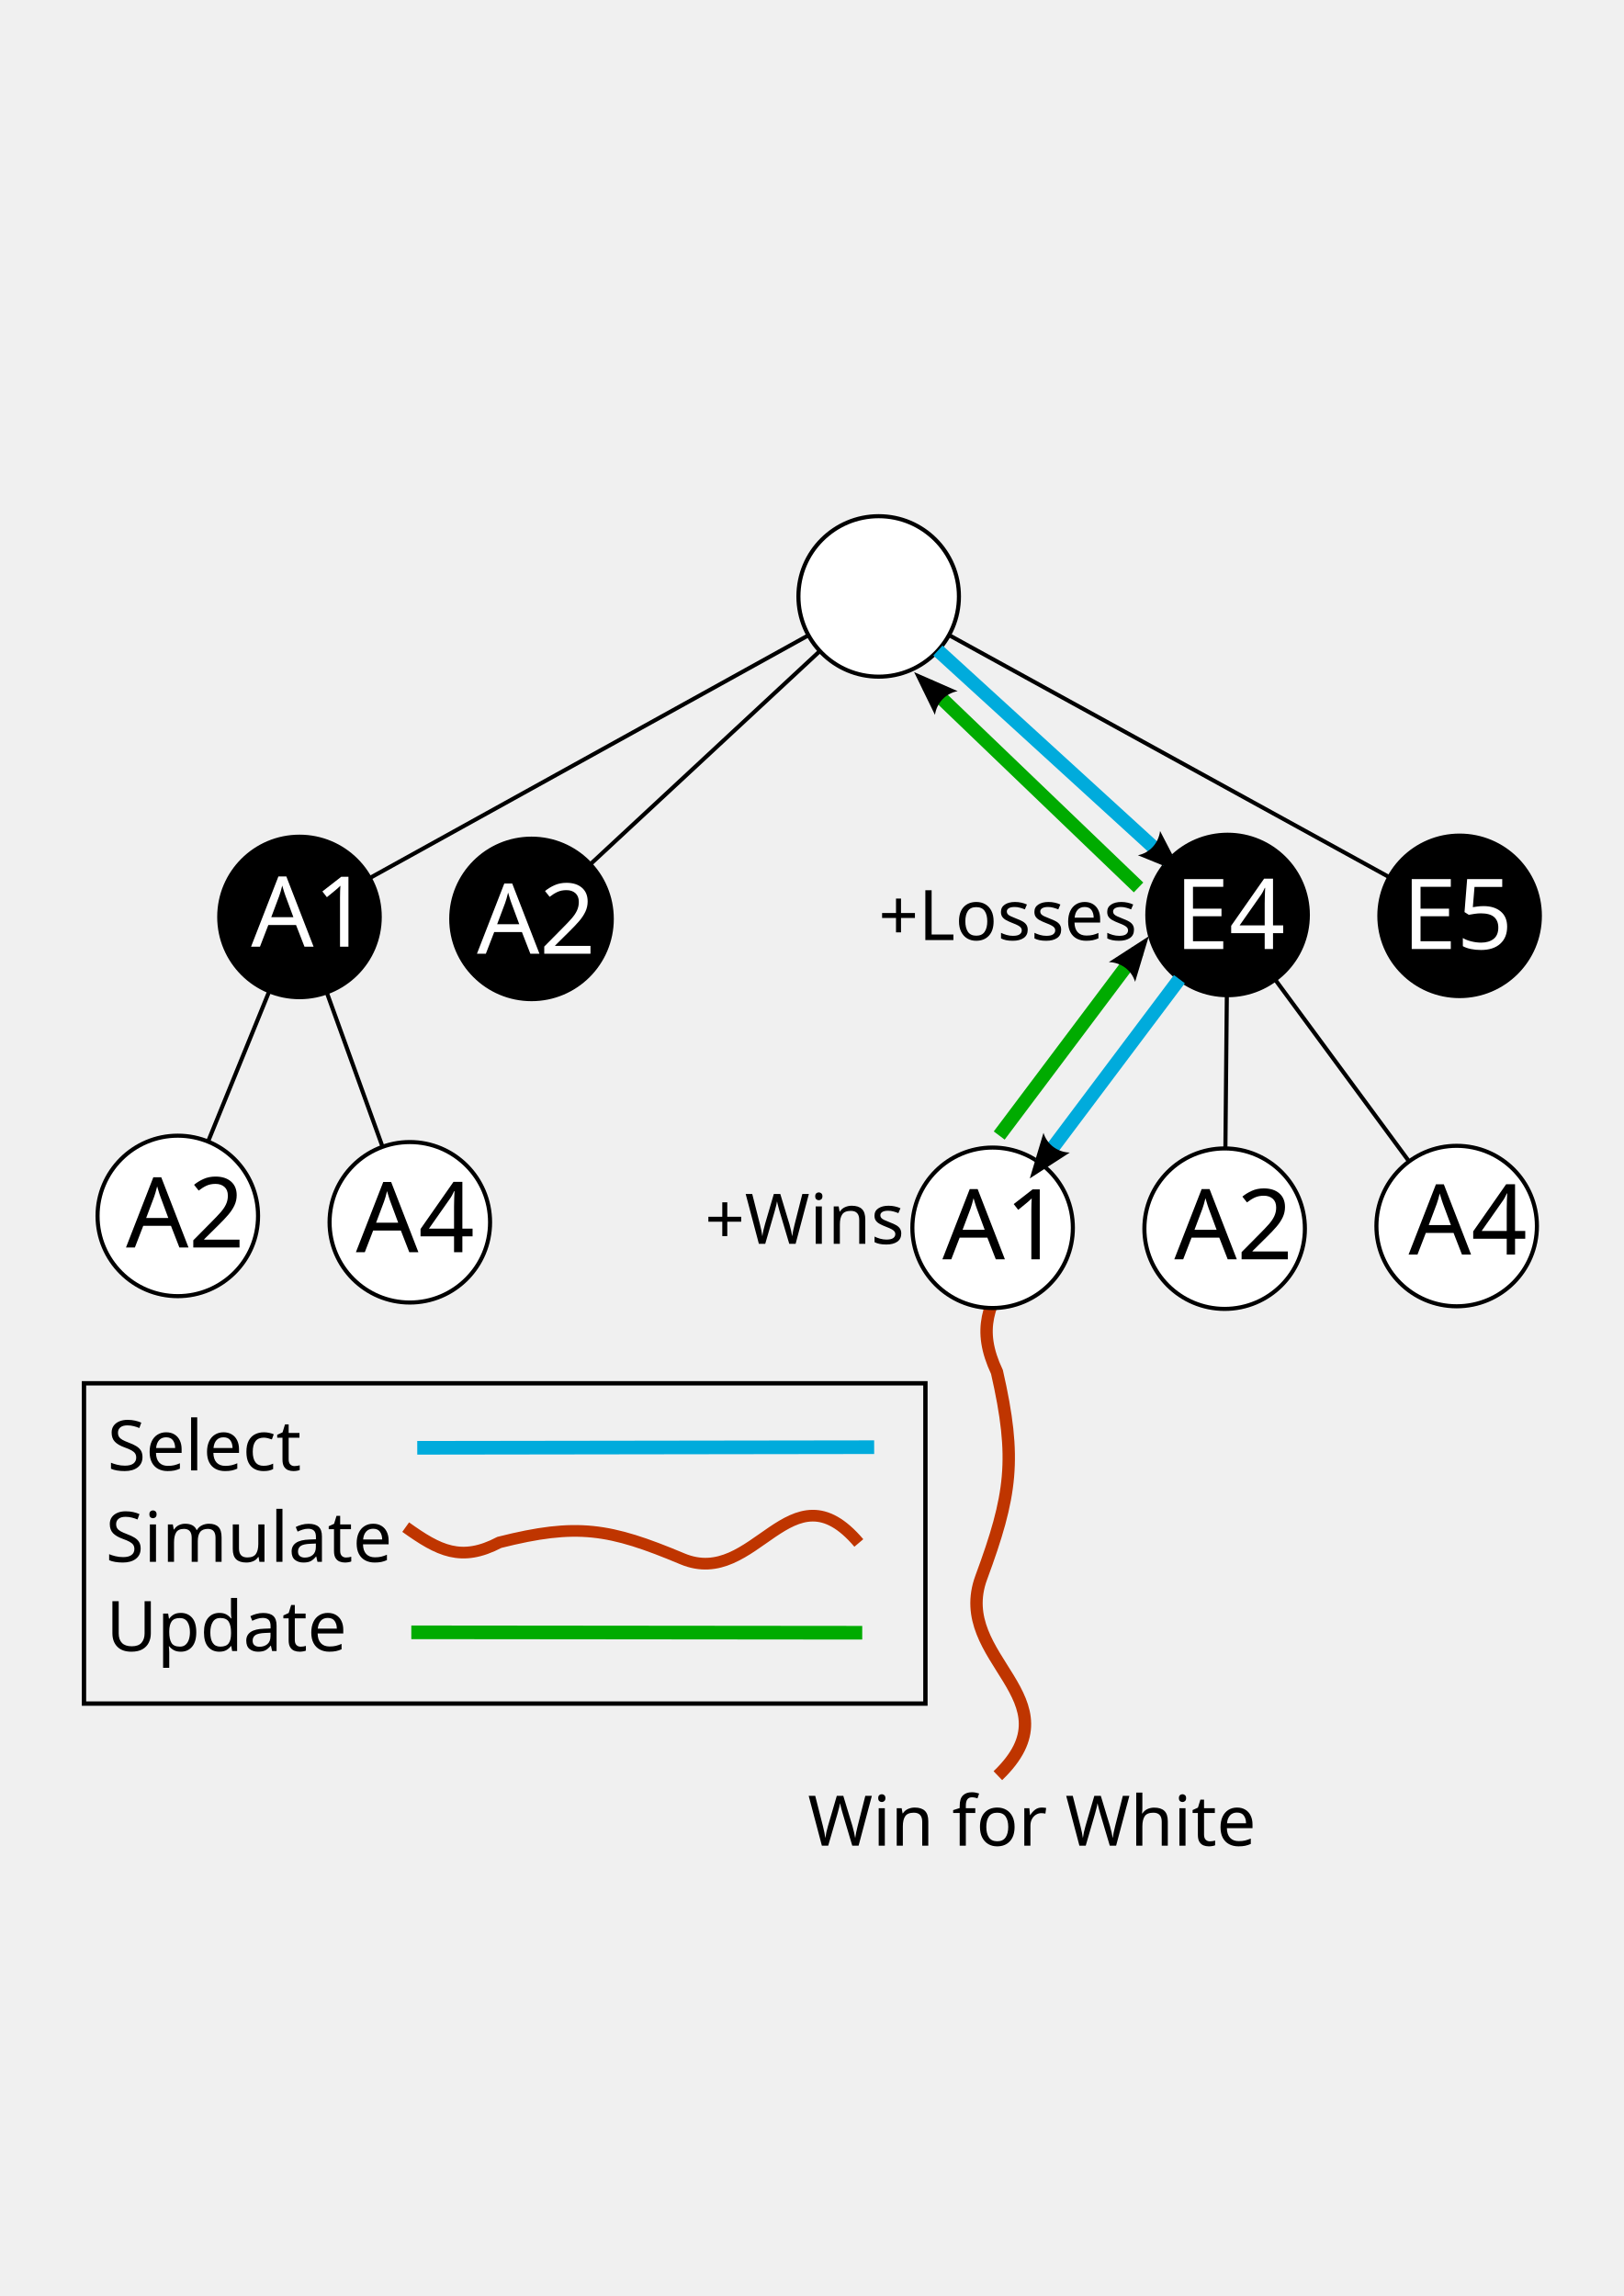
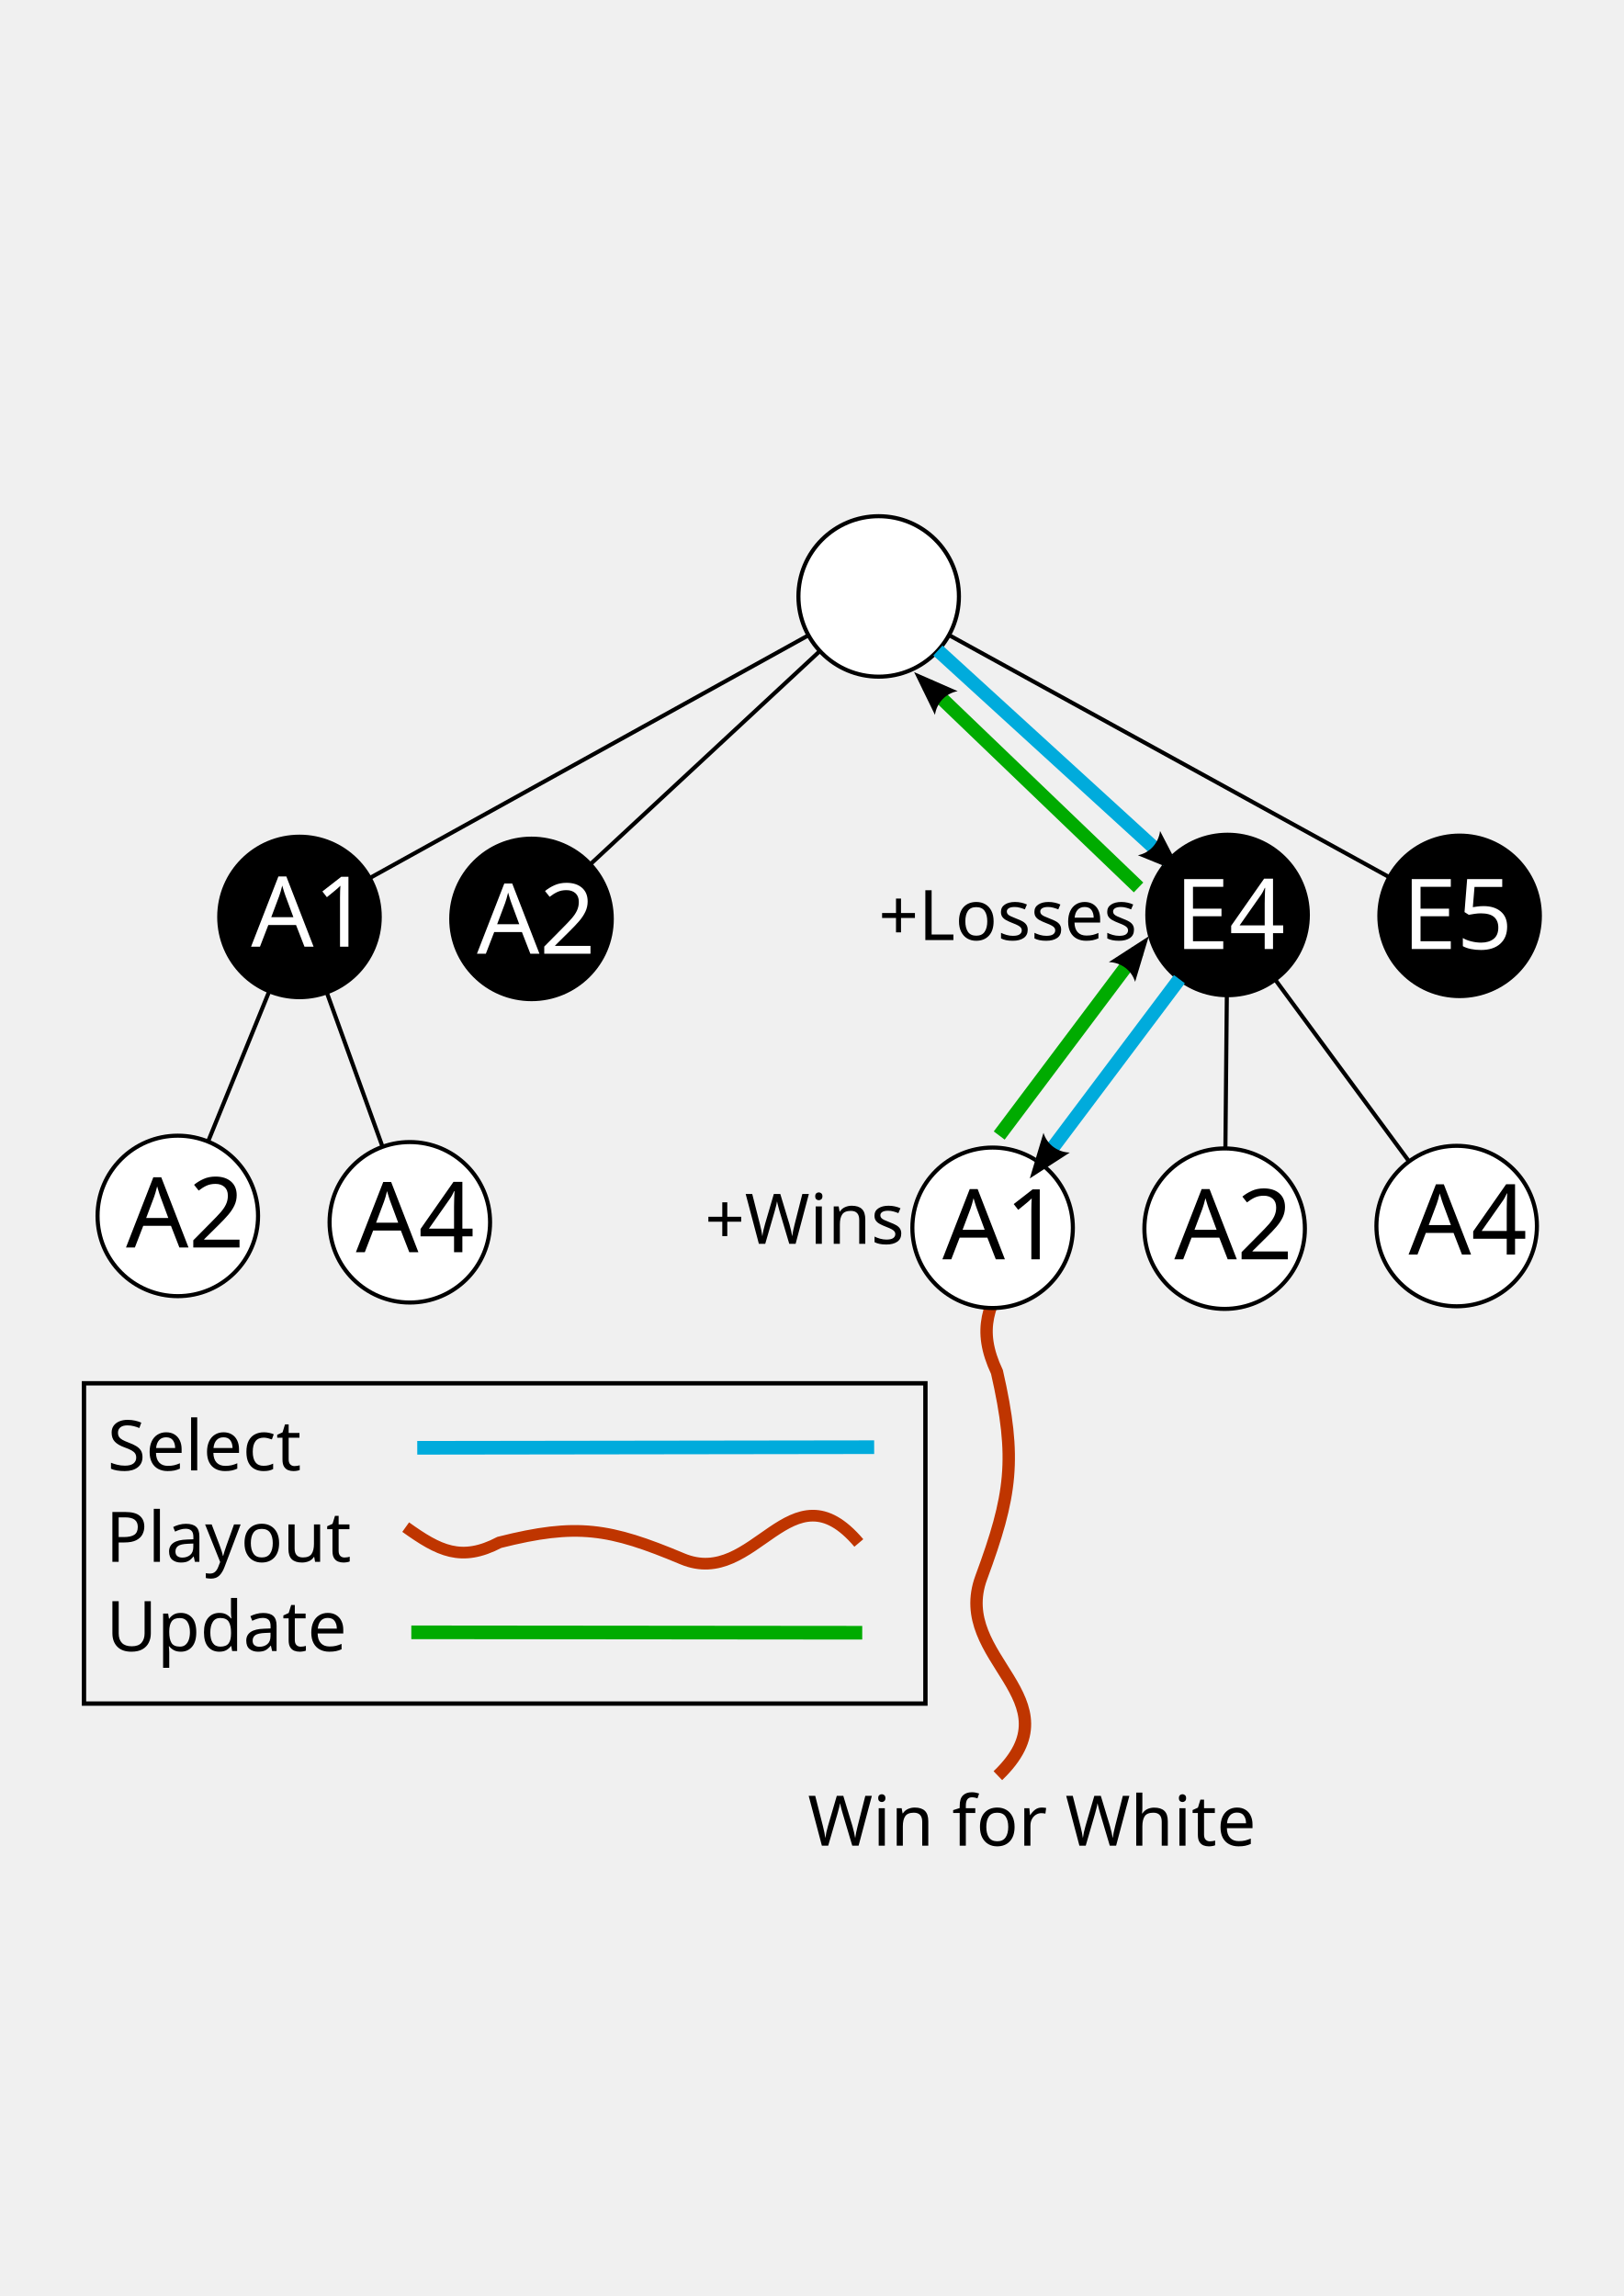
<svg xmlns="http://www.w3.org/2000/svg" width="744.094" height="1052.362" id="svg2" version="1.1">
  <defs id="defs4">
    <marker orient="auto" refY="0.0" refX="0.0" id="Arrow2Sstart" style="overflow:visible">
      <path id="path4090" style="font-size:12.0;fill-rule:evenodd;stroke-width:0.625;stroke-linejoin:round" d="M 8.719,4.034 L -2.207,0.016 L 8.719,-4.002 C 6.973,-1.63 6.983,1.616 8.719,4.034 z " transform="scale(0.3) translate(-2.3,0)" />
    </marker>
    <marker orient="auto" refY="0.0" refX="0.0" id="Arrow2Lstart" style="overflow:visible">
      <path id="path4078" style="font-size:12.0;fill-rule:evenodd;stroke-width:0.625;stroke-linejoin:round" d="M 8.719,4.034 L -2.207,0.016 L 8.719,-4.002 C 6.973,-1.63 6.983,1.616 8.719,4.034 z " transform="scale(1.1) translate(1,0)" />
    </marker>
    <marker orient="auto" refY="0.0" refX="0.0" id="Arrow2Send" style="overflow:visible;">
      <path id="path4093" style="font-size:12.0;fill-rule:evenodd;stroke-width:0.625;stroke-linejoin:round;" d="M 8.719,4.034 L -2.207,0.016 L 8.719,-4.002 C 6.973,-1.63 6.983,1.616 8.719,4.034 z " transform="scale(0.3) rotate(180) translate(-2.3,0)" />
    </marker>
    <marker orient="auto" refY="0.0" refX="0.0" id="Arrow2Mend" style="overflow:visible;">
      <path id="path4087" style="font-size:12.0;fill-rule:evenodd;stroke-width:0.625;stroke-linejoin:round;" d="M 8.719,4.034 L -2.207,0.016 L 8.719,-4.002 C 6.973,-1.63 6.983,1.616 8.719,4.034 z " transform="scale(0.6) rotate(180) translate(0,0)" />
    </marker>
    <marker orient="auto" refY="0.0" refX="0.0" id="Arrow1Mend" style="overflow:visible;">
      <path id="path4069" d="M 0.0,0.0 L 5.0,-5.0 L -12.5,0.0 L 5.0,5.0 L 0.0,0.0 z " style="fill-rule:evenodd;stroke:#000000;stroke-width:1.0pt;marker-start:none;" transform="scale(0.4) rotate(180) translate(10,0)" />
    </marker>
    <marker orient="auto" refY="0.0" refX="0.0" id="Arrow1Send" style="overflow:visible;">
      <path id="path4075" d="M 0.0,0.0 L 5.0,-5.0 L -12.5,0.0 L 5.0,5.0 L 0.0,0.0 z " style="fill-rule:evenodd;stroke:#000000;stroke-width:1.0pt;marker-start:none;" transform="scale(0.2) rotate(180) translate(6,0)" />
    </marker>
    <marker orient="auto" refY="0.0" refX="0.0" id="Arrow1Lstart" style="overflow:visible">
      <path id="path4060" d="M 0.0,0.0 L 5.0,-5.0 L -12.5,0.0 L 5.0,5.0 L 0.0,0.0 z " style="fill-rule:evenodd;stroke:#000000;stroke-width:1.0pt;marker-start:none" transform="scale(0.8) translate(12.5,0)" />
    </marker>
    <marker orient="auto" refY="0" refX="0" id="Arrow2Sstart-1" style="overflow:visible">
      <path id="path4090-9" style="font-size:12px;fill-rule:evenodd;stroke-width:0.625;stroke-linejoin:round" d="M 8.719,4.034 -2.207,0.016 8.719,-4.002 c -1.745,2.372 -1.735,5.617 -6e-7,8.035 z" transform="matrix(0.3,0,0,0.3,-0.69,0)" />
    </marker>
    <marker orient="auto" refY="0" refX="0" id="Arrow2Send-1" style="overflow:visible">
      <path id="path4093-9" style="font-size:12px;fill-rule:evenodd;stroke-width:0.625;stroke-linejoin:round" d="M 8.719,4.034 -2.207,0.016 8.719,-4.002 c -1.745,2.372 -1.735,5.617 -6e-7,8.035 z" transform="matrix(-0.3,0,0,-0.3,0.69,0)" />
    </marker>
  </defs>
  <g id="layer1">
    <path style="fill:none;stroke:#00ab00;stroke-width:6.247;stroke-linecap:butt;stroke-linejoin:miter;stroke-miterlimit:4;stroke-opacity:1;stroke-dasharray:none;marker-end:url(#Arrow2Send)" d="m 457.907,520.463 63.508,-84.564" id="path3218-2" />
    <path style="fill:none;stroke:#bf3500;stroke-width:5.67;stroke-linecap:butt;stroke-linejoin:miter;stroke-miterlimit:4;stroke-opacity:1;stroke-dasharray:none" d="m 457.29,813.872 c 36.908,-35.438 -21.505,-53.218 -7.605,-90.83 13.906,-37.667 16.288,-54.344 7.193,-94.187 -9.245,-19.69 -3.977,-31.193 6.808,-48.301" id="path4016" />
    <path style="fill:#ffffff;fill-opacity:1;stroke:#000000;stroke-width:3;stroke-miterlimit:4;stroke-opacity:1;stroke-dasharray:none" id="path3100" d="m 428.734,238.407 a 58.871,58.871 0 1 1 -117.742,0 58.871,58.871 0 1 1 117.742,0 z" transform="matrix(0.6246827,0,0,0.6246827,171.6241,124.4394)" />
    <path transform="matrix(0.6246827,0,0,0.6246827,-93.80043,271.3461)" style="fill:#000000;fill-opacity:1;stroke:#000000;stroke-width:3;stroke-miterlimit:4;stroke-opacity:1;stroke-dasharray:none" id="path3100-0" d="m 428.734,238.407 a 58.871,58.871 0 1 1 -117.742,0 58.871,58.871 0 1 1 117.742,0 z" />
    <path transform="matrix(0.6246827,0,0,0.6246827,12.52926,272.2455)" style="fill:#000000;fill-opacity:1;stroke:#000000;stroke-width:3;stroke-miterlimit:4;stroke-opacity:1;stroke-dasharray:none" id="path3100-4" d="m 428.734,238.407 a 58.871,58.871 0 1 1 -117.742,0 58.871,58.871 0 1 1 117.742,0 z" />
    <path transform="matrix(0.6246827,0,0,0.6246827,331.5184,270.4467)" style="fill:#000000;fill-opacity:1;stroke:#000000;stroke-width:3;stroke-miterlimit:4;stroke-opacity:1;stroke-dasharray:none" id="path3100-0-7" d="m 428.734,238.407 a 58.871,58.871 0 1 1 -117.742,0 58.871,58.871 0 1 1 117.742,0 z" />
    <path transform="matrix(0.6246827,0,0,0.6246827,437.8482,270.8464)" style="fill:#000000;fill-opacity:1;stroke:#000000;stroke-width:3;stroke-miterlimit:4;stroke-opacity:1;stroke-dasharray:none" id="path3100-4-1" d="m 428.734,238.407 a 58.871,58.871 0 1 1 -117.742,0 58.871,58.871 0 1 1 117.742,0 z" />
    <path transform="matrix(0.6246827,0,0,0.6246827,-149.5674,408.3805)" style="fill:#ffffff;fill-opacity:1;stroke:#000000;stroke-width:3;stroke-miterlimit:4;stroke-opacity:1;stroke-dasharray:none" id="path3100-0-9" d="m 428.734,238.407 a 58.871,58.871 0 1 1 -117.742,0 58.871,58.871 0 1 1 117.742,0 z" />
    <path transform="matrix(0.6246827,0,0,0.6246827,-43.23768,411.3036)" style="fill:#ffffff;fill-opacity:1;stroke:#000000;stroke-width:3;stroke-miterlimit:4;stroke-opacity:1;stroke-dasharray:none" id="path3100-4-13" d="m 428.734,238.407 a 58.871,58.871 0 1 1 -117.742,0 58.871,58.871 0 1 1 117.742,0 z" />
    <path transform="matrix(0.6246827,0,0,0.6246827,223.839,413.8269)" style="fill:#ffffff;fill-opacity:1;stroke:#000000;stroke-width:3;stroke-miterlimit:4;stroke-opacity:1;stroke-dasharray:none" id="path3100-0-5-3" d="m 428.734,238.407 a 58.871,58.871 0 1 1 -117.742,0 58.871,58.871 0 1 1 117.742,0 z" />
    <path transform="matrix(0.6246827,0,0,0.6246827,330.1688,414.2266)" style="fill:#ffffff;fill-opacity:1;stroke:#000000;stroke-width:3;stroke-miterlimit:4;stroke-opacity:1;stroke-dasharray:none" id="path3100-4-8-8" d="m 428.734,238.407 a 58.871,58.871 0 1 1 -117.742,0 58.871,58.871 0 1 1 117.742,0 z" />
    <path transform="matrix(0.6246827,0,0,0.6246827,436.4985,413.0274)" style="fill:#ffffff;fill-opacity:1;stroke:#000000;stroke-width:3;stroke-miterlimit:4;stroke-opacity:1;stroke-dasharray:none" id="path3100-0-7-5" d="m 428.734,238.407 a 58.871,58.871 0 1 1 -117.742,0 58.871,58.871 0 1 1 117.742,0 z" />
    <path style="fill:none;stroke:#000000;stroke-width:1.874;stroke-linecap:butt;stroke-linejoin:miter;stroke-miterlimit:4;stroke-opacity:1;stroke-dasharray:none" d="M 169.429,402.463 370.489,291.18" id="path3202" />
    <path style="fill:none;stroke:#000000;stroke-width:1.874;stroke-linecap:butt;stroke-linejoin:miter;stroke-miterlimit:4;stroke-opacity:1;stroke-dasharray:none" d="M 270.519,396.143 375.729,298.399" id="path3204" />
    <path style="fill:none;stroke:#00abdc;stroke-width:6.247;stroke-linecap:butt;stroke-linejoin:miter;stroke-miterlimit:4;stroke-opacity:1;stroke-dasharray:none;marker-start:url(#Arrow2Sstart)" d="M 535.409,394.577 429.828,298.166" id="path3210" />
    <path style="fill:none;stroke:#000000;stroke-width:1.874;stroke-linecap:butt;stroke-linejoin:miter;stroke-miterlimit:4;stroke-opacity:1;stroke-dasharray:none" d="M 636.665,402.05 434.902,291.093" id="path3212" />
    <path style="fill:none;stroke:#000000;stroke-width:1.874;stroke-linecap:butt;stroke-linejoin:miter;stroke-miterlimit:4;stroke-opacity:1;stroke-dasharray:none" d="M 645.74,532.34 584.372,448.992" id="path3214" />
    <path style="fill:none;stroke:#000000;stroke-width:1.874;stroke-linecap:butt;stroke-linejoin:miter;stroke-miterlimit:4;stroke-opacity:1;stroke-dasharray:none" d="m 561.561,526.381 0.659,-70.232" id="path3216" />
    <path style="fill:none;stroke:#00abdc;stroke-width:6.247;stroke-linecap:butt;stroke-linejoin:miter;stroke-miterlimit:4;stroke-opacity:1;stroke-dasharray:none;marker-start:url(#Arrow2Sstart);marker-end:none" d="m 476.972,533.347 63.508,-84.564" id="path3218" />
    <path style="fill:none;stroke:#000000;stroke-width:1.874;stroke-linecap:butt;stroke-linejoin:miter;stroke-miterlimit:4;stroke-opacity:1;stroke-dasharray:none" d="M 95.346,523.237 123.381,454.347" id="path3220" />
    <path style="fill:none;stroke:#000000;stroke-width:1.874;stroke-linecap:butt;stroke-linejoin:miter;stroke-miterlimit:4;stroke-opacity:1;stroke-dasharray:none" d="M 175.311,525.635 149.746,454.872" id="path3222" />
    <path style="fill:none;stroke:#00ab00;stroke-width:6.247;stroke-linecap:butt;stroke-linejoin:miter;stroke-miterlimit:4;stroke-opacity:1;stroke-dasharray:none;marker-end:url(#Arrow2Send)" d="m 521.766,406.757 -96.746,-92.877" id="path3210-5" />
    <path style="fill:none;stroke:#bf3500;stroke-width:5.35;stroke-linecap:butt;stroke-linejoin:miter;stroke-miterlimit:4;stroke-opacity:1;stroke-dasharray:none" d="m 393.576,707.215 c -31.422,-37.04 -47.443,21.306 -80.875,7.266 -33.482,-14.046 -48.319,-16.49 -83.815,-7.545 -17.557,9.171 -27.779,3.861 -42.971,-6.988" id="path4016-5" />
    <path style="fill:none;stroke:#00abdc;stroke-width:6.247;stroke-linecap:butt;stroke-linejoin:miter;stroke-miterlimit:4;stroke-opacity:1;stroke-dasharray:none;marker-start:none" d="m 400.603,663.31 -209.388,0.287" id="path3210-2" />
    <path style="fill:none;stroke:#00ab00;stroke-width:6.247;stroke-linecap:butt;stroke-linejoin:miter;stroke-miterlimit:4;stroke-opacity:1;stroke-dasharray:none;marker-start:none;marker-end:none" d="M 395.133,748.357 188.489,748.166" id="path3210-5-7" />
    <text xml:space="preserve" style="font-size:20px;font-style:normal;font-variant:normal;font-weight:normal;font-stretch:normal;line-height:125%;letter-spacing:0px;word-spacing:0px;fill:#000000;fill-opacity:1;stroke:none;font-family:Droid Sans;-inkscape-font-specification:Droid Sans" x="49.233" y="673.955" id="text10501">
      <tspan id="tspan10503" x="49.233" y="673.955" style="font-size:32px">Select</tspan>
    </text>
    <text xml:space="preserve" style="font-size:20px;font-style:normal;font-variant:normal;font-weight:normal;font-stretch:normal;line-height:125%;letter-spacing:0px;word-spacing:0px;fill:#000000;fill-opacity:1;stroke:none;font-family:Droid Sans;-inkscape-font-specification:Droid Sans" x="48.396" y="715.868" id="text10505">
-       <tspan id="tspan10507" x="48.396" y="715.868" style="font-size:32px">Simulate</tspan>
+       <tspan id="tspan10507" x="48.396" y="715.868" style="font-size:32px">Playout</tspan>
    </text>
    <text xml:space="preserve" style="font-size:20px;font-style:normal;font-variant:normal;font-weight:normal;font-stretch:normal;line-height:125%;letter-spacing:0px;word-spacing:0px;fill:#000000;fill-opacity:1;stroke:none;font-family:Droid Sans;-inkscape-font-specification:Droid Sans" x="48.635" y="756.739" id="text10509">
      <tspan id="tspan10511" x="48.635" y="756.739" style="font-size:32px">Update</tspan>
    </text>
    <rect style="fill:none;stroke:#000000;stroke-width:2;stroke-linecap:butt;stroke-miterlimit:4;stroke-opacity:1;stroke-dasharray:none" id="rect10513" width="385.605" height="146.804" x="38.486" y="634.029" ry="0" />
    <text xml:space="preserve" style="font-size:44.889px;font-style:normal;font-variant:normal;font-weight:normal;font-stretch:normal;line-height:125%;letter-spacing:0px;word-spacing:0px;fill:#ffffff;fill-opacity:1;stroke:none;font-family:Droid Sans;-inkscape-font-specification:Droid Sans" x="115.06" y="433.895" id="text10585">
      <tspan id="tspan10587" x="115.06" y="433.895">A1</tspan>
    </text>
    <text xml:space="preserve" style="font-size:44.889px;font-style:normal;font-variant:normal;font-weight:normal;font-stretch:normal;line-height:125%;letter-spacing:0px;word-spacing:0px;fill:#ffffff;fill-opacity:1;stroke:none;font-family:Droid Sans;-inkscape-font-specification:Droid Sans" x="218.575" y="437.134" id="text10585-9">
      <tspan id="tspan10587-8" x="218.575" y="437.134">A2</tspan>
    </text>
    <text xml:space="preserve" style="font-size:44.889px;font-style:normal;font-variant:normal;font-weight:normal;font-stretch:normal;line-height:125%;letter-spacing:0px;word-spacing:0px;fill:#ffffff;fill-opacity:1;stroke:none;font-family:Droid Sans;-inkscape-font-specification:Droid Sans" x="538.318" y="434.965" id="text10585-3">
      <tspan id="tspan10587-0" x="538.318" y="434.965">E4</tspan>
    </text>
    <text xml:space="preserve" style="font-size:44.889px;font-style:normal;font-variant:normal;font-weight:normal;font-stretch:normal;line-height:125%;letter-spacing:0px;word-spacing:0px;fill:#ffffff;fill-opacity:1;stroke:none;font-family:Droid Sans;-inkscape-font-specification:Droid Sans" x="642.594" y="434.965" id="text10585-34">
      <tspan id="tspan10587-01" x="642.594" y="434.965">E5</tspan>
    </text>
    <text xml:space="preserve" style="font-size:44.889px;font-style:normal;font-variant:normal;font-weight:normal;font-stretch:normal;line-height:125%;letter-spacing:0px;word-spacing:0px;fill:#000000;fill-opacity:1;stroke:none;font-family:Droid Sans;-inkscape-font-specification:Droid Sans" x="57.739" y="571.774" id="text10585-0">
      <tspan id="tspan10587-3" x="57.739" y="571.774">A2</tspan>
    </text>
    <text xml:space="preserve" style="font-size:44.889px;font-style:normal;font-variant:normal;font-weight:normal;font-stretch:normal;line-height:125%;letter-spacing:0px;word-spacing:0px;fill:#000000;fill-opacity:1;stroke:none;font-family:Droid Sans;-inkscape-font-specification:Droid Sans" x="163.099" y="573.943" id="text10585-0-8">
      <tspan id="tspan10587-3-2" x="163.099" y="573.943">A4</tspan>
    </text>
    <text xml:space="preserve" style="font-size:44.889px;font-style:normal;font-variant:normal;font-weight:normal;font-stretch:normal;line-height:125%;letter-spacing:0px;word-spacing:0px;fill:#000000;fill-opacity:1;stroke:none;font-family:Droid Sans;-inkscape-font-specification:Droid Sans" x="431.873" y="577.196" id="text10585-0-5">
      <tspan id="tspan10587-3-0" x="431.873" y="577.196">A1</tspan>
    </text>
    <text xml:space="preserve" style="font-size:44.889px;font-style:normal;font-variant:normal;font-weight:normal;font-stretch:normal;line-height:125%;letter-spacing:0px;word-spacing:0px;fill:#000000;fill-opacity:1;stroke:none;font-family:Droid Sans;-inkscape-font-specification:Droid Sans" x="538.149" y="577.196" id="text10585-0-7">
      <tspan id="tspan10587-3-7" x="538.149" y="577.196">A2</tspan>
    </text>
    <text xml:space="preserve" style="font-size:44.889px;font-style:normal;font-variant:normal;font-weight:normal;font-stretch:normal;line-height:125%;letter-spacing:0px;word-spacing:0px;fill:#000000;fill-opacity:1;stroke:none;font-family:Droid Sans;-inkscape-font-specification:Droid Sans" x="645.509" y="575.027" id="text10585-0-77">
      <tspan id="tspan10587-3-6" x="645.509" y="575.027">A4</tspan>
    </text>
    <text xml:space="preserve" style="font-size:20px;font-style:normal;font-variant:normal;font-weight:normal;font-stretch:normal;line-height:125%;letter-spacing:0px;word-spacing:0px;fill:#000000;fill-opacity:1;stroke:none;font-family:Droid Sans;-inkscape-font-specification:Droid Sans" x="370.202" y="845.954" id="text10509-5">
      <tspan id="tspan10511-6" x="370.202" y="845.954" style="font-size:32px">Win for White</tspan>
    </text>
    <text xml:space="preserve" style="font-size:20px;font-style:normal;font-variant:normal;font-weight:normal;font-stretch:normal;line-height:125%;letter-spacing:0px;word-spacing:0px;fill:#000000;fill-opacity:1;stroke:none;font-family:Droid Sans;-inkscape-font-specification:Droid Sans" x="323.033" y="570.11" id="text10509-5-0">
      <tspan id="tspan10511-6-3" x="323.033" y="570.11" style="font-size:32px">+Wins</tspan>
    </text>
    <text xml:space="preserve" style="font-size:20px;font-style:normal;font-variant:normal;font-weight:normal;font-stretch:normal;line-height:125%;letter-spacing:0px;word-spacing:0px;fill:#000000;fill-opacity:1;stroke:none;font-family:Droid Sans;-inkscape-font-specification:Droid Sans" x="402.645" y="430.889" id="text10509-5-0-0">
      <tspan id="tspan10511-6-3-4" x="402.645" y="430.889" style="font-size:32px">+Losses</tspan>
    </text>
  </g>
</svg>
